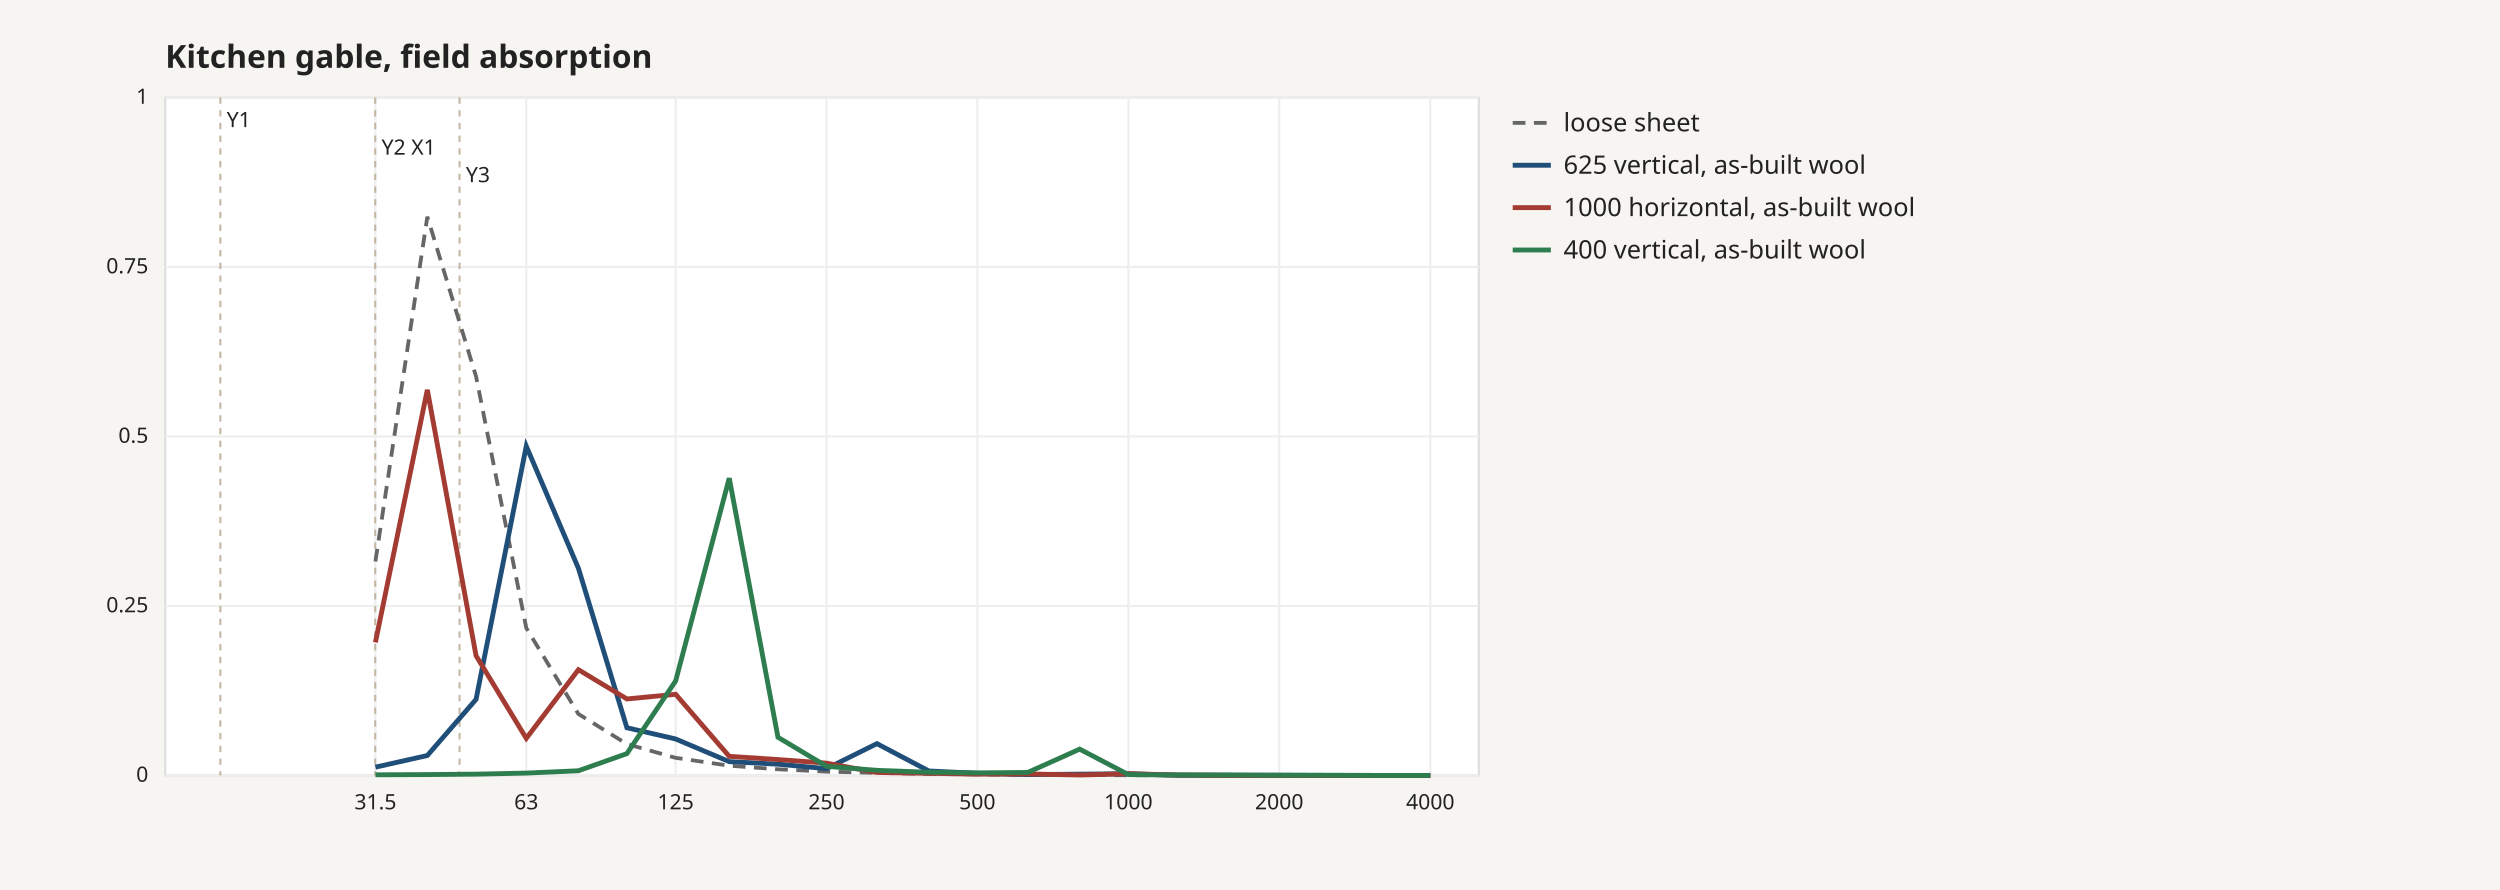
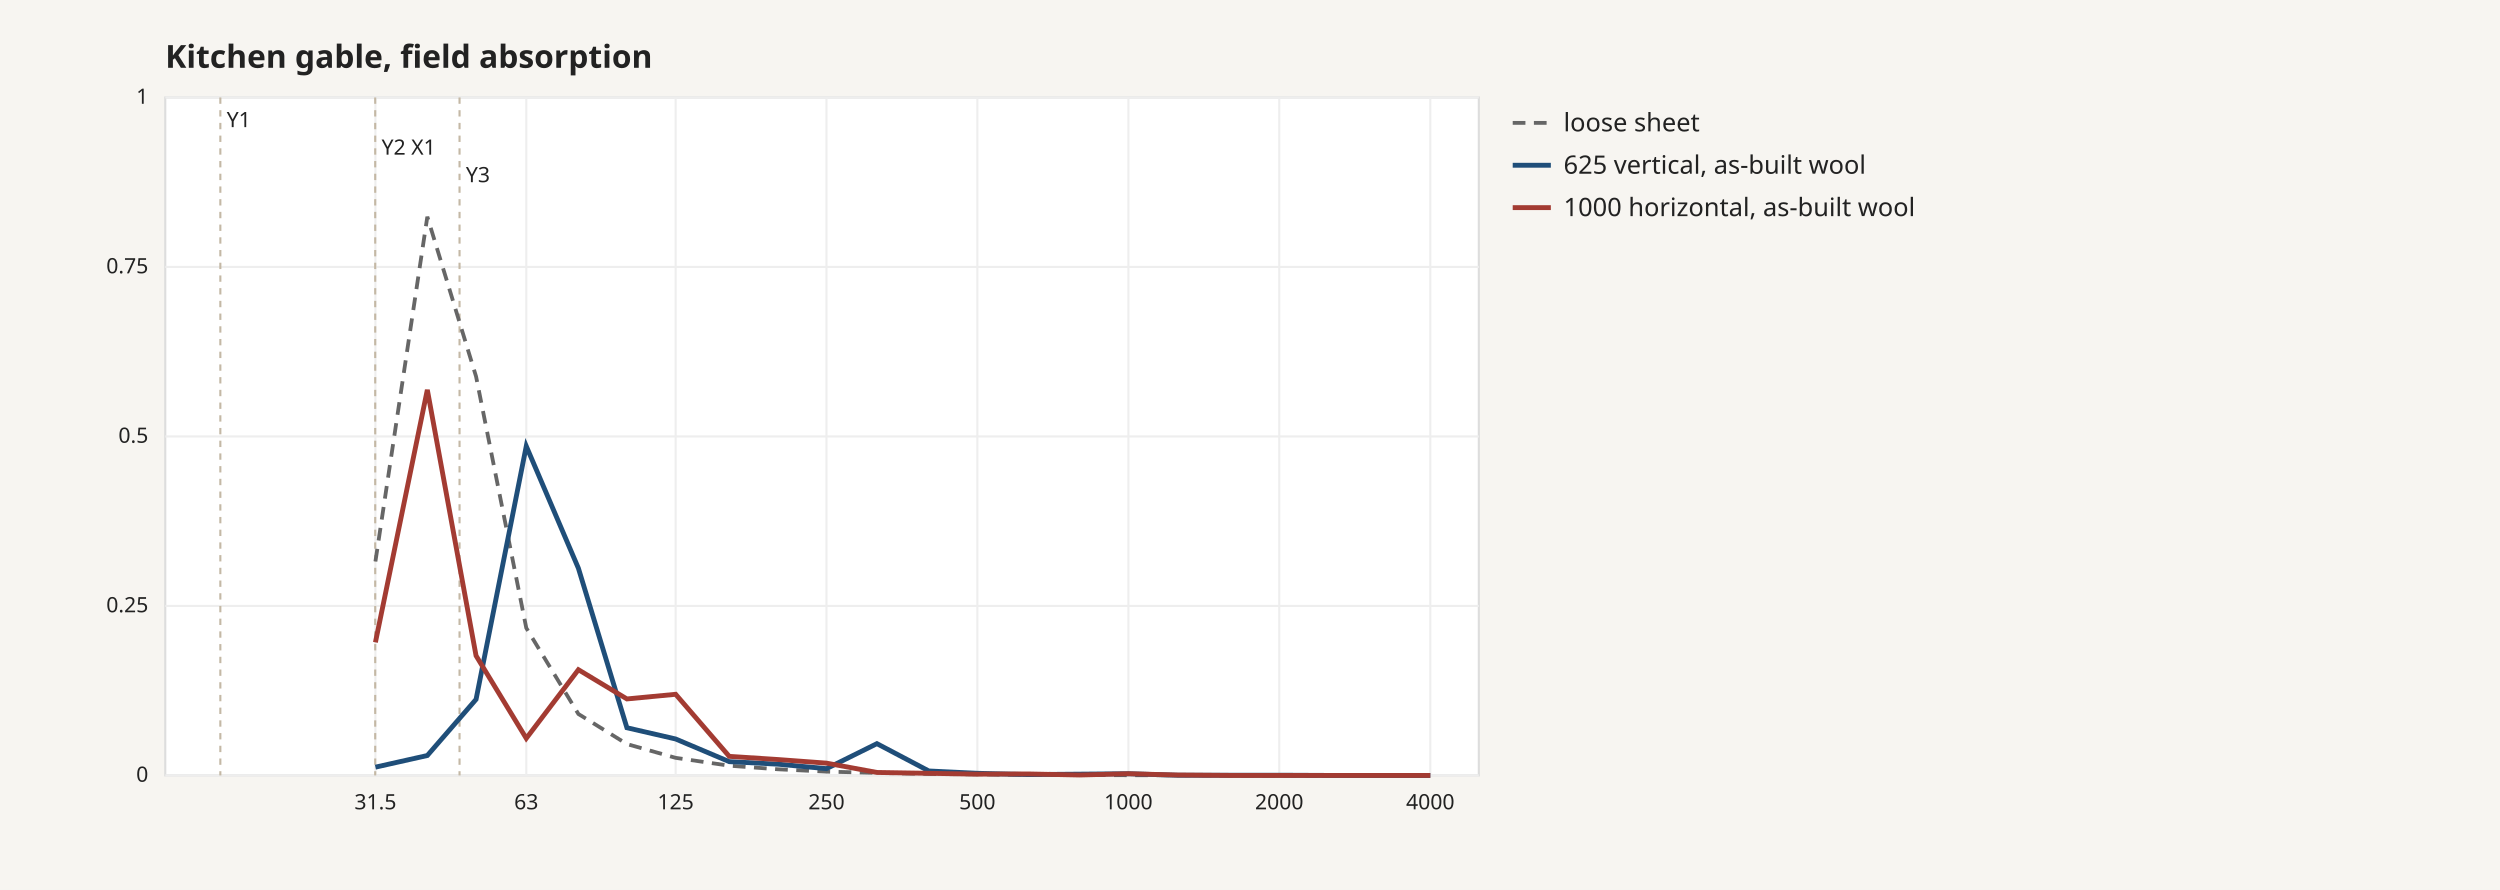
<svg xmlns="http://www.w3.org/2000/svg" width="1180" height="420" viewBox="0 0 1180 420">
  <rect width="100%" height="100%" fill="#f7f5f1" />
  <style>text{font-family:system-ui,sans-serif;fill:#222}</style>
  <text x="78" y="32" font-size="15" font-weight="600">Kitchen gable, field absorption</text>
  <rect x="78" y="46" width="620" height="320" fill="#fff" stroke="#ddd" />
  <line x1="177.2" y1="46" x2="177.2" y2="366" stroke="#eee" />
  <text x="177.2" y="382" font-size="10" text-anchor="middle">31.5</text>
  <line x1="248.4" y1="46" x2="248.4" y2="366" stroke="#eee" />
  <text x="248.4" y="382" font-size="10" text-anchor="middle">63</text>
  <line x1="318.9" y1="46" x2="318.9" y2="366" stroke="#eee" />
  <text x="318.9" y="382" font-size="10" text-anchor="middle">125</text>
  <line x1="390.1" y1="46" x2="390.1" y2="366" stroke="#eee" />
  <text x="390.1" y="382" font-size="10" text-anchor="middle">250</text>
  <line x1="461.3" y1="46" x2="461.3" y2="366" stroke="#eee" />
  <text x="461.3" y="382" font-size="10" text-anchor="middle">500</text>
  <line x1="532.6" y1="46" x2="532.6" y2="366" stroke="#eee" />
  <text x="532.6" y="382" font-size="10" text-anchor="middle">1000</text>
  <line x1="603.8" y1="46" x2="603.8" y2="366" stroke="#eee" />
  <text x="603.8" y="382" font-size="10" text-anchor="middle">2000</text>
  <line x1="675.1" y1="46" x2="675.1" y2="366" stroke="#eee" />
  <text x="675.1" y="382" font-size="10" text-anchor="middle">4000</text>
  <line x1="78" y1="366.0" x2="698" y2="366.0" stroke="#eee" />
  <text x="70" y="369.0" font-size="10" text-anchor="end">0</text>
  <line x1="78" y1="286.0" x2="698" y2="286.0" stroke="#eee" />
  <text x="70" y="289.0" font-size="10" text-anchor="end">0.25</text>
  <line x1="78" y1="206.0" x2="698" y2="206.0" stroke="#eee" />
  <text x="70" y="209.0" font-size="10" text-anchor="end">0.5</text>
  <line x1="78" y1="126.0" x2="698" y2="126.0" stroke="#eee" />
  <text x="70" y="129.0" font-size="10" text-anchor="end">0.75</text>
  <line x1="78" y1="46.0" x2="698" y2="46.0" stroke="#eee" />
  <text x="70" y="49.0" font-size="10" text-anchor="end">1</text>
  <line x1="104.0" y1="46" x2="104.0" y2="366" stroke="#c4b8a5" stroke-dasharray="3 3" />
  <text x="107.0" y="60.0" font-size="10" fill="#7a6a52">Y1</text>
  <line x1="177.1" y1="46" x2="177.1" y2="366" stroke="#c4b8a5" stroke-dasharray="3 3" />
  <text x="180.1" y="73.0" font-size="10" fill="#7a6a52">Y2 X1</text>
  <line x1="216.9" y1="46" x2="216.9" y2="366" stroke="#c4b8a5" stroke-dasharray="3 3" />
  <text x="219.9" y="86.0" font-size="10" fill="#7a6a52">Y3</text>
  <path d="M177.2,265.0 L201.7,102.3 L224.7,177.7 L248.4,296.4 L273.0,337.0 L295.9,351.2 L318.9,357.7 L344.2,361.4 L367.2,363.1 L390.1,364.2 L413.9,364.8 L438.4,365.3 L461.3,365.5 L485.1,365.7 L509.6,365.8 L532.6,365.9 L555.5,365.9 L580.9,366.0 L603.8,366.0 L626.8,366.0 L650.5,366.0 L675.1,366.0" fill="none" stroke="#666666" stroke-width="1.8" stroke-dasharray="6 4" />
  <line x1="714" y1="58" x2="732" y2="58" stroke="#666666" stroke-width="1.8" stroke-dasharray="6 4" />
  <text x="738" y="62" font-size="12" fill="#666666">loose sheet</text>
  <path d="M177.2,362.1 L201.7,356.6 L224.7,330.1 L248.4,210.6 L273.0,268.2 L295.9,343.5 L318.9,348.8 L344.2,359.5 L367.2,360.7 L390.1,362.8 L413.9,351.0 L438.4,363.9 L461.3,365.0 L485.1,365.6 L509.6,365.4 L532.6,365.2 L555.5,365.9 L580.9,365.9 L603.8,365.9 L626.8,366.0 L650.5,366.0 L675.1,366.0" fill="none" stroke="#1f4e79" stroke-width="2.3" />
  <line x1="714" y1="78" x2="732" y2="78" stroke="#1f4e79" stroke-width="2.3" />
  <text x="738" y="82" font-size="12" fill="#1f4e79">625 vertical, as-built wool</text>
  <path d="M177.2,303.2 L201.7,184.0 L224.7,309.5 L248.4,348.5 L273.0,316.1 L295.9,329.9 L318.9,327.7 L344.2,357.0 L367.2,358.5 L390.1,360.2 L413.9,364.6 L438.4,365.0 L461.3,365.4 L485.1,365.3 L509.6,365.8 L532.6,365.2 L555.5,365.8 L580.9,366.0 L603.8,366.0 L626.8,366.0 L650.5,366.0 L675.1,366.0" fill="none" stroke="#a33b32" stroke-width="2.3" />
  <line x1="714" y1="98" x2="732" y2="98" stroke="#a33b32" stroke-width="2.3" />
  <text x="738" y="102" font-size="12" fill="#a33b32">1000 horizontal, as-built wool</text>
-   <path d="M177.2,365.7 L201.7,365.6 L224.7,365.4 L248.4,364.9 L273.0,363.8 L295.9,355.7 L318.9,321.4 L344.2,225.7 L367.2,348.0 L390.1,361.7 L413.9,363.6 L438.4,364.5 L461.3,364.8 L485.1,364.6 L509.6,353.6 L532.6,365.6 L555.5,365.8 L580.9,365.8 L603.8,365.9 L626.8,365.9 L650.5,366.0 L675.1,366.0" fill="none" stroke="#2e7d4f" stroke-width="2.3" />
-   <line x1="714" y1="118" x2="732" y2="118" stroke="#2e7d4f" stroke-width="2.3" />
-   <text x="738" y="122" font-size="12" fill="#2e7d4f">400 vertical, as-built wool</text>
</svg>
